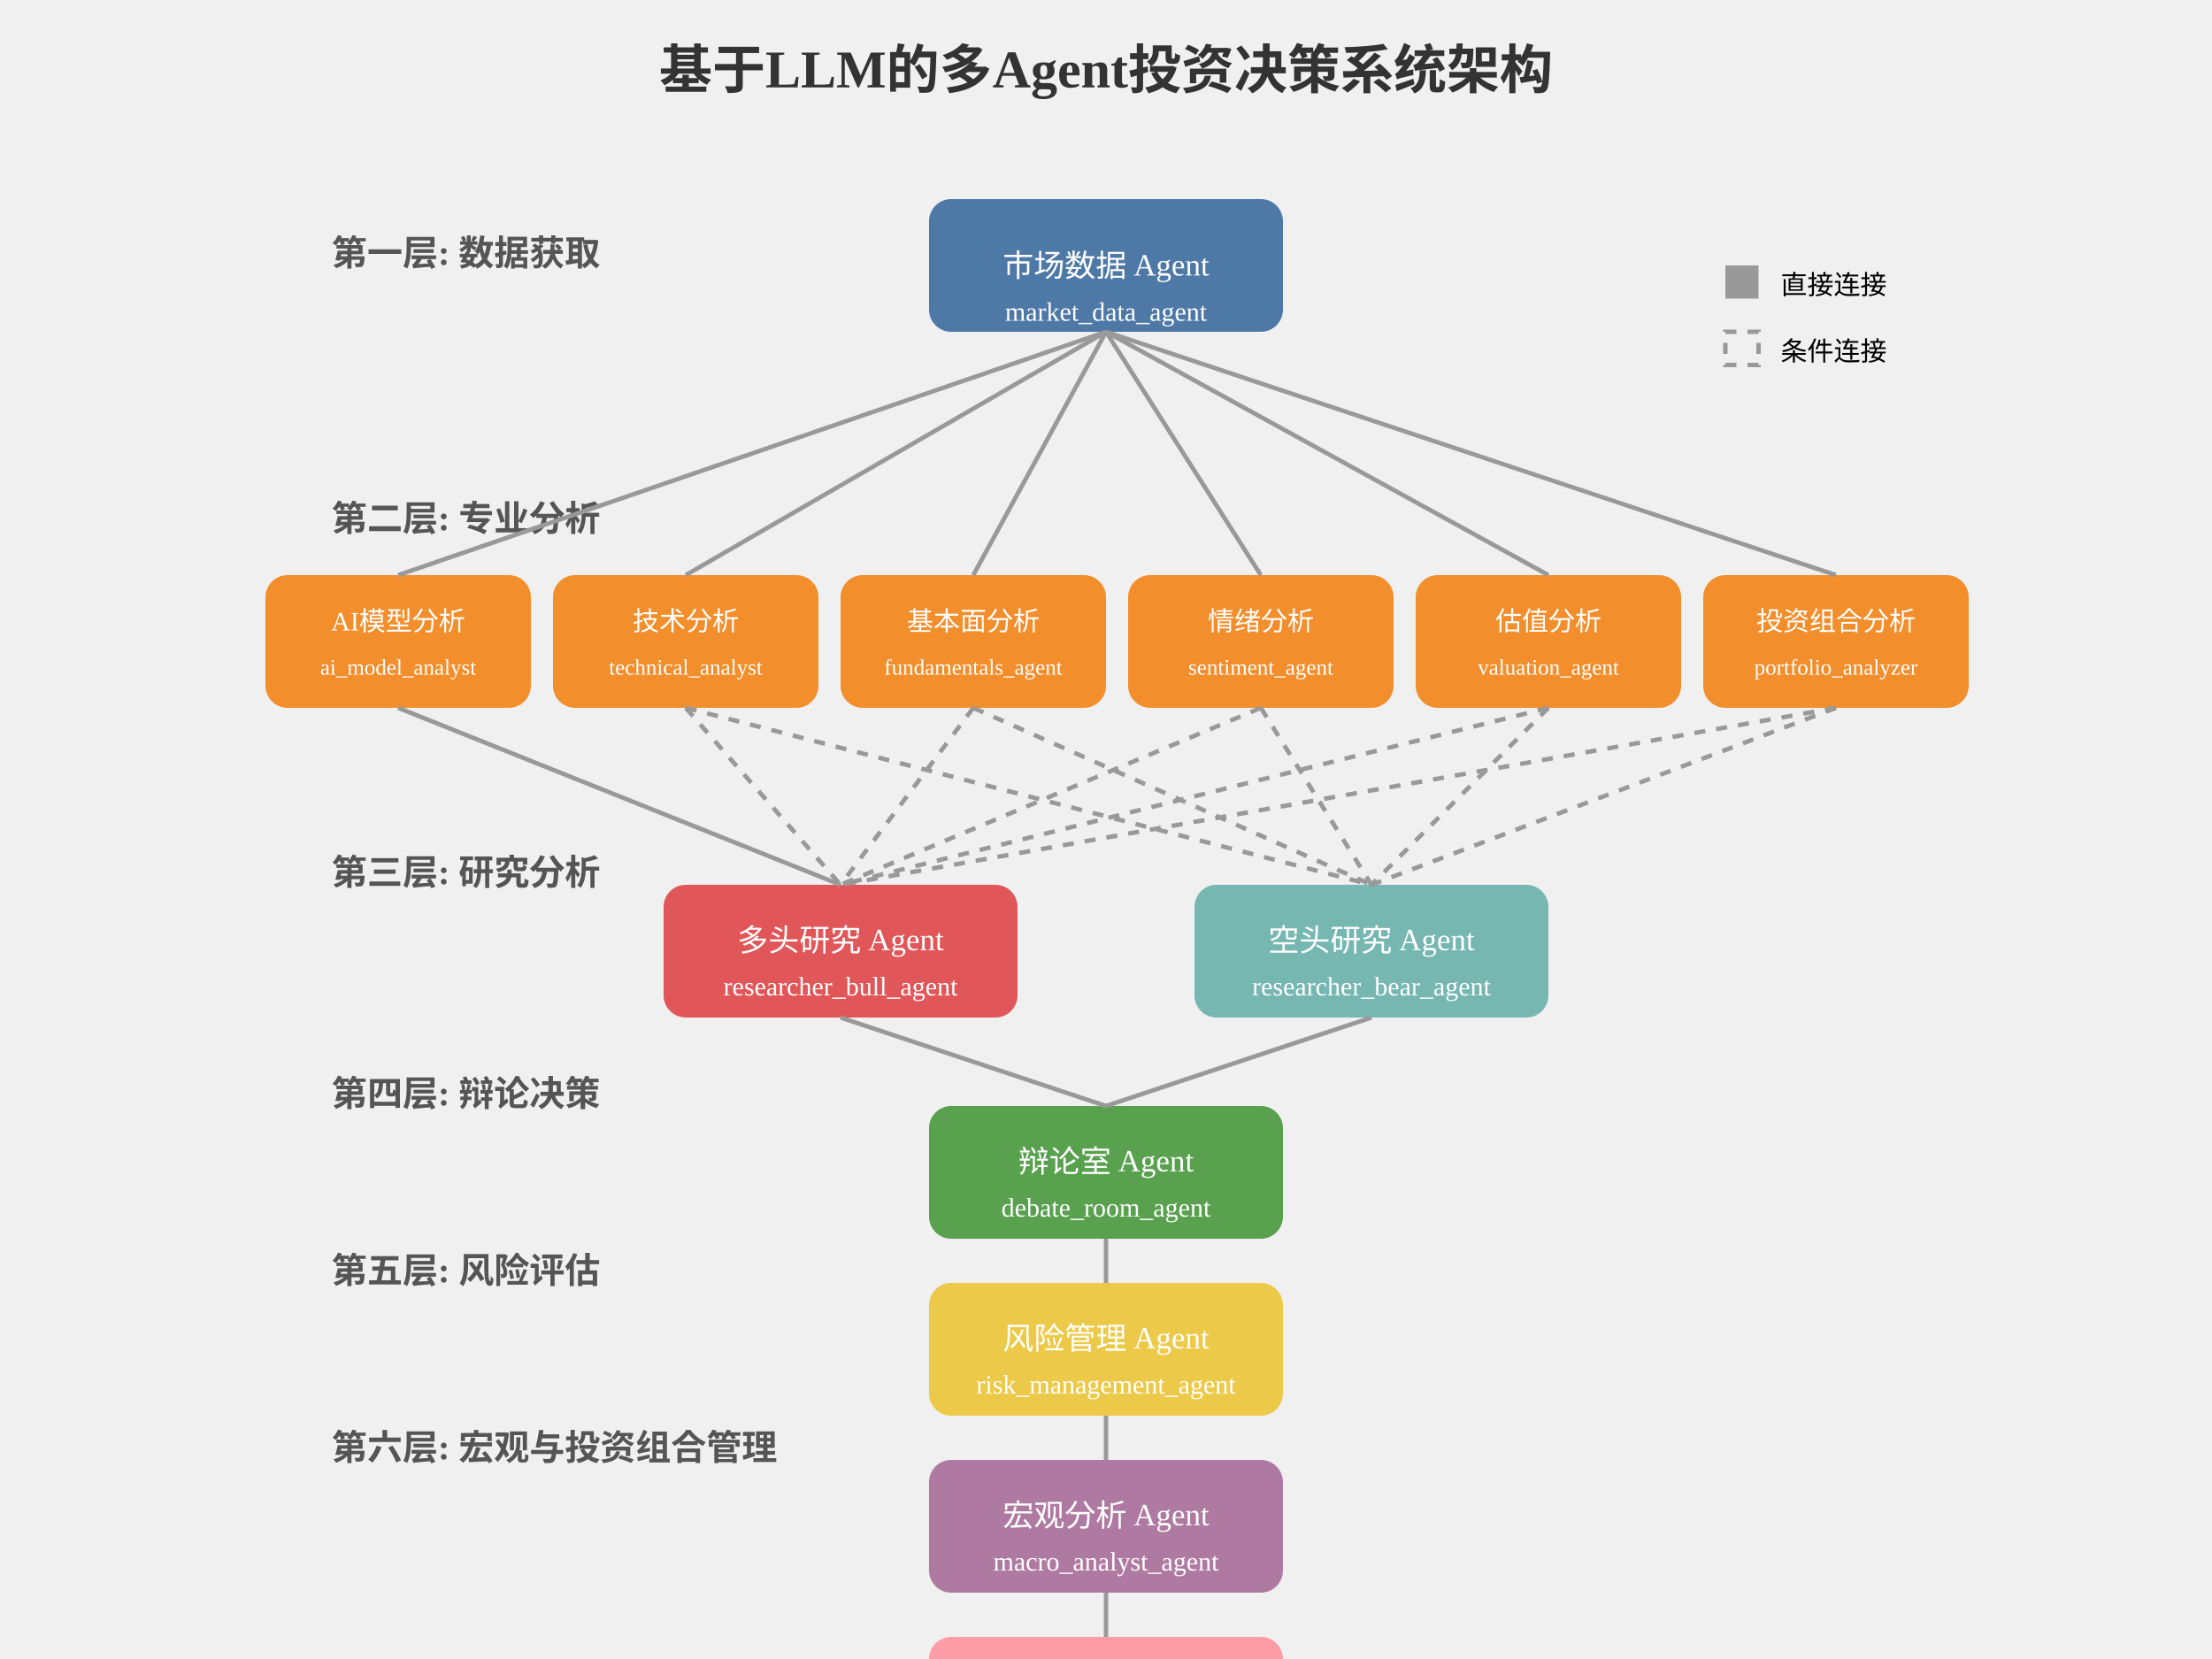
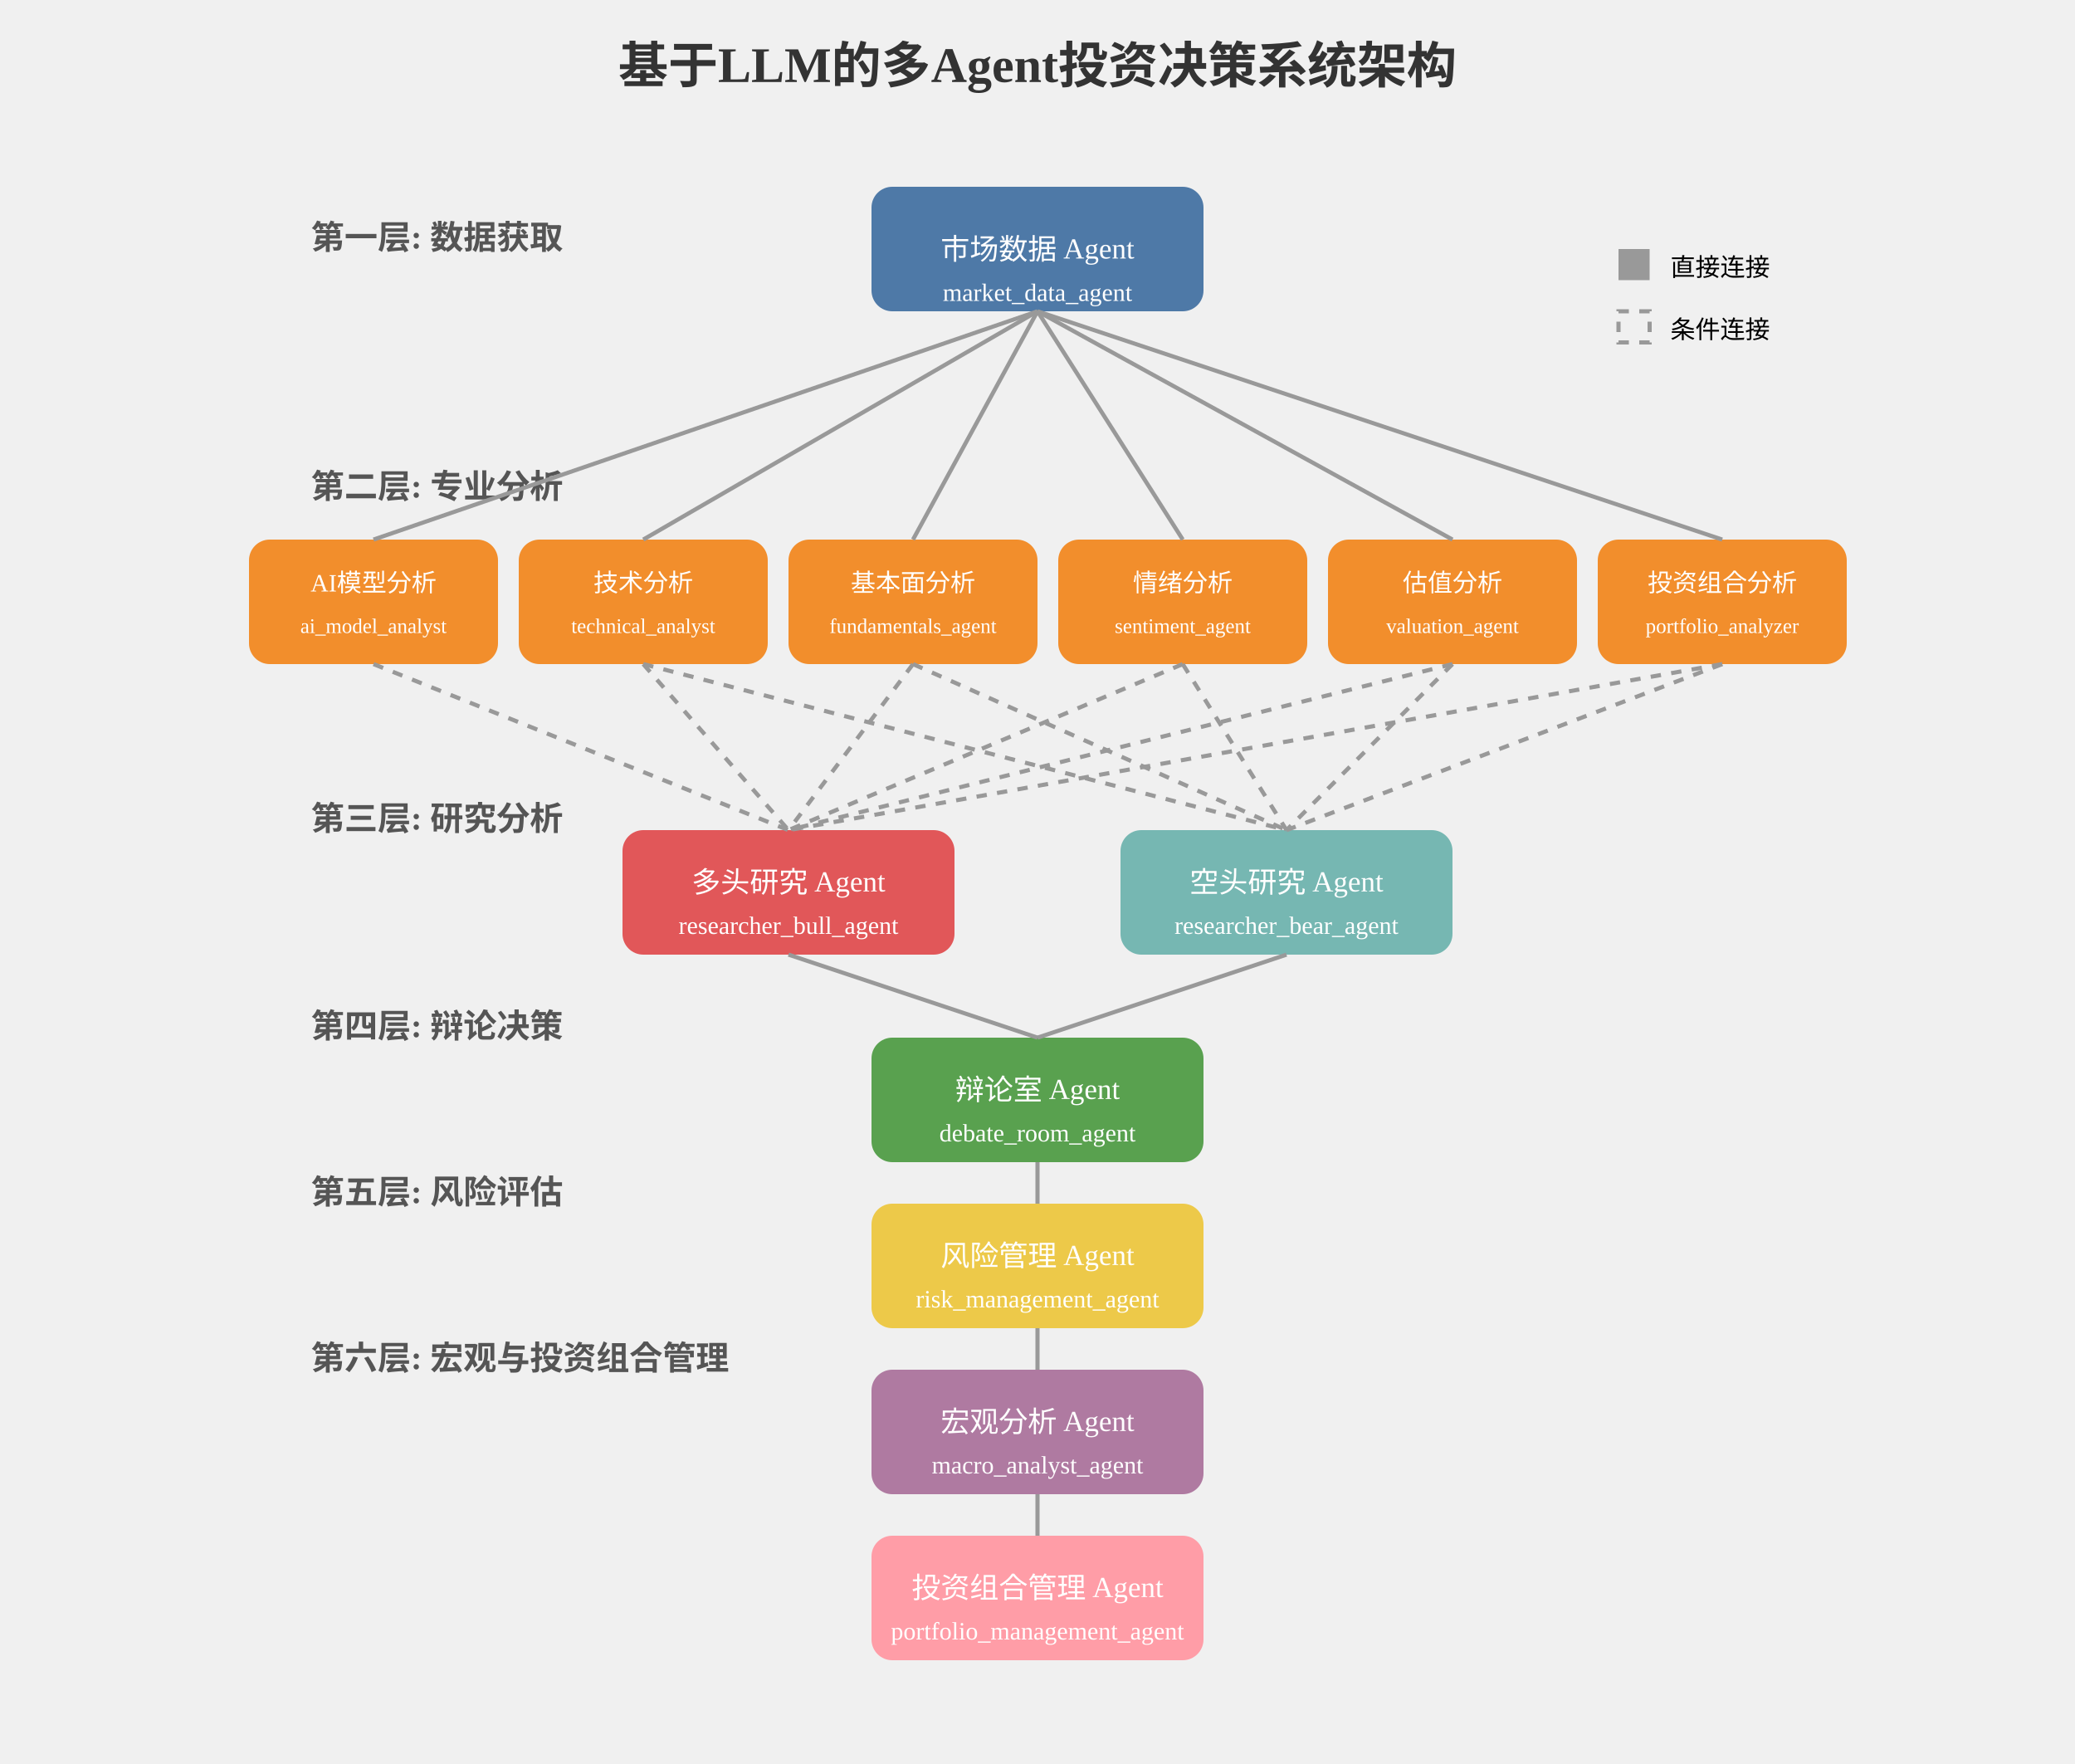
- <svg xmlns="http://www.w3.org/2000/svg" viewBox="0 0 1000 750">
+ <svg xmlns="http://www.w3.org/2000/svg" viewBox="0 0 1000 850">
  <text x="500" y="40" text-anchor="middle" font-size="24" font-weight="bold" fill="#333">基于LLM的多Agent投资决策系统架构</text>
  <text x="150" y="120" font-size="16" font-weight="bold" fill="#555">第一层: 数据获取</text>
  <text x="150" y="240" font-size="16" font-weight="bold" fill="#555">第二层: 专业分析</text>
  <text x="150" y="400" font-size="16" font-weight="bold" fill="#555">第三层: 研究分析</text>
  <text x="150" y="500" font-size="16" font-weight="bold" fill="#555">第四层: 辩论决策</text>
  <text x="150" y="580" font-size="16" font-weight="bold" fill="#555">第五层: 风险评估</text>
  <text x="150" y="660" font-size="16" font-weight="bold" fill="#555">第六层: 宏观与投资组合管理</text>
  <rect x="420" y="90" width="160" height="60" rx="10" fill="#4e79a7" />
  <text x="500" y="125" text-anchor="middle" font-size="14" fill="white">市场数据 Agent</text>
  <text x="500" y="145" text-anchor="middle" font-size="12" fill="white">market_data_agent</text>
  <rect x="120" y="260" width="120" height="60" rx="10" fill="#f28e2c" />
  <text x="180" y="285" text-anchor="middle" font-size="12" fill="white">AI模型分析</text>
  <text x="180" y="305" text-anchor="middle" font-size="10" fill="white">ai_model_analyst</text>
  <rect x="250" y="260" width="120" height="60" rx="10" fill="#f28e2c" />
  <text x="310" y="285" text-anchor="middle" font-size="12" fill="white">技术分析</text>
  <text x="310" y="305" text-anchor="middle" font-size="10" fill="white">technical_analyst</text>
  <rect x="380" y="260" width="120" height="60" rx="10" fill="#f28e2c" />
  <text x="440" y="285" text-anchor="middle" font-size="12" fill="white">基本面分析</text>
  <text x="440" y="305" text-anchor="middle" font-size="10" fill="white">fundamentals_agent</text>
  <rect x="510" y="260" width="120" height="60" rx="10" fill="#f28e2c" />
  <text x="570" y="285" text-anchor="middle" font-size="12" fill="white">情绪分析</text>
  <text x="570" y="305" text-anchor="middle" font-size="10" fill="white">sentiment_agent</text>
  <rect x="640" y="260" width="120" height="60" rx="10" fill="#f28e2c" />
  <text x="700" y="285" text-anchor="middle" font-size="12" fill="white">估值分析</text>
  <text x="700" y="305" text-anchor="middle" font-size="10" fill="white">valuation_agent</text>
  <rect x="770" y="260" width="120" height="60" rx="10" fill="#f28e2c" />
  <text x="830" y="285" text-anchor="middle" font-size="12" fill="white">投资组合分析</text>
  <text x="830" y="305" text-anchor="middle" font-size="10" fill="white">portfolio_analyzer</text>
  <rect x="300" y="400" width="160" height="60" rx="10" fill="#e15759" />
  <text x="380" y="430" text-anchor="middle" font-size="14" fill="white">多头研究 Agent</text>
  <text x="380" y="450" text-anchor="middle" font-size="12" fill="white">researcher_bull_agent</text>
  <rect x="540" y="400" width="160" height="60" rx="10" fill="#76b7b2" />
  <text x="620" y="430" text-anchor="middle" font-size="14" fill="white">空头研究 Agent</text>
  <text x="620" y="450" text-anchor="middle" font-size="12" fill="white">researcher_bear_agent</text>
  <rect x="420" y="500" width="160" height="60" rx="10" fill="#59a14f" />
  <text x="500" y="530" text-anchor="middle" font-size="14" fill="white">辩论室 Agent</text>
  <text x="500" y="550" text-anchor="middle" font-size="12" fill="white">debate_room_agent</text>
  <rect x="420" y="580" width="160" height="60" rx="10" fill="#edc949" />
  <text x="500" y="610" text-anchor="middle" font-size="14" fill="white">风险管理 Agent</text>
  <text x="500" y="630" text-anchor="middle" font-size="12" fill="white">risk_management_agent</text>
  <rect x="420" y="660" width="160" height="60" rx="10" fill="#af7aa1" />
  <text x="500" y="690" text-anchor="middle" font-size="14" fill="white">宏观分析 Agent</text>
  <text x="500" y="710" text-anchor="middle" font-size="12" fill="white">macro_analyst_agent</text>
  <rect x="420" y="740" width="160" height="60" rx="10" fill="#ff9da7" />
  <text x="500" y="770" text-anchor="middle" font-size="14" fill="white">投资组合管理 Agent</text>
  <text x="500" y="790" text-anchor="middle" font-size="12" fill="white">portfolio_management_agent</text>
  <line x1="500" y1="150" x2="180" y2="260" stroke="#999" stroke-width="2" />
  <line x1="500" y1="150" x2="310" y2="260" stroke="#999" stroke-width="2" />
  <line x1="500" y1="150" x2="440" y2="260" stroke="#999" stroke-width="2" />
  <line x1="500" y1="150" x2="570" y2="260" stroke="#999" stroke-width="2" />
  <line x1="500" y1="150" x2="700" y2="260" stroke="#999" stroke-width="2" />
  <line x1="500" y1="150" x2="830" y2="260" stroke="#999" stroke-width="2" />
-   <line x1="180" y1="320" x2="380" y2="400" stroke="#999" stroke-width="2" />
+   <line x1="180" y1="320" x2="380" y2="400" stroke="#999" stroke-width="2" stroke-dasharray="5,5" />
  <line x1="310" y1="320" x2="380" y2="400" stroke="#999" stroke-width="2" stroke-dasharray="5,5" />
  <line x1="310" y1="320" x2="620" y2="400" stroke="#999" stroke-width="2" stroke-dasharray="5,5" />
  <line x1="440" y1="320" x2="380" y2="400" stroke="#999" stroke-width="2" stroke-dasharray="5,5" />
  <line x1="440" y1="320" x2="620" y2="400" stroke="#999" stroke-width="2" stroke-dasharray="5,5" />
  <line x1="570" y1="320" x2="380" y2="400" stroke="#999" stroke-width="2" stroke-dasharray="5,5" />
  <line x1="570" y1="320" x2="620" y2="400" stroke="#999" stroke-width="2" stroke-dasharray="5,5" />
  <line x1="700" y1="320" x2="380" y2="400" stroke="#999" stroke-width="2" stroke-dasharray="5,5" />
  <line x1="700" y1="320" x2="620" y2="400" stroke="#999" stroke-width="2" stroke-dasharray="5,5" />
  <line x1="830" y1="320" x2="380" y2="400" stroke="#999" stroke-width="2" stroke-dasharray="5,5" />
  <line x1="830" y1="320" x2="620" y2="400" stroke="#999" stroke-width="2" stroke-dasharray="5,5" />
  <line x1="380" y1="460" x2="500" y2="500" stroke="#999" stroke-width="2" />
  <line x1="620" y1="460" x2="500" y2="500" stroke="#999" stroke-width="2" />
  <line x1="500" y1="560" x2="500" y2="580" stroke="#999" stroke-width="2" />
  <line x1="500" y1="640" x2="500" y2="660" stroke="#999" stroke-width="2" />
  <line x1="500" y1="720" x2="500" y2="740" stroke="#999" stroke-width="2" />
  <rect x="780" y="120" width="15" height="15" fill="#999" />
  <text x="805" y="133" font-size="12">直接连接</text>
  <rect x="780" y="150" width="15" height="15" fill="none" stroke="#999" stroke-width="2" stroke-dasharray="5,5" />
  <text x="805" y="163" font-size="12">条件连接</text>
</svg>
